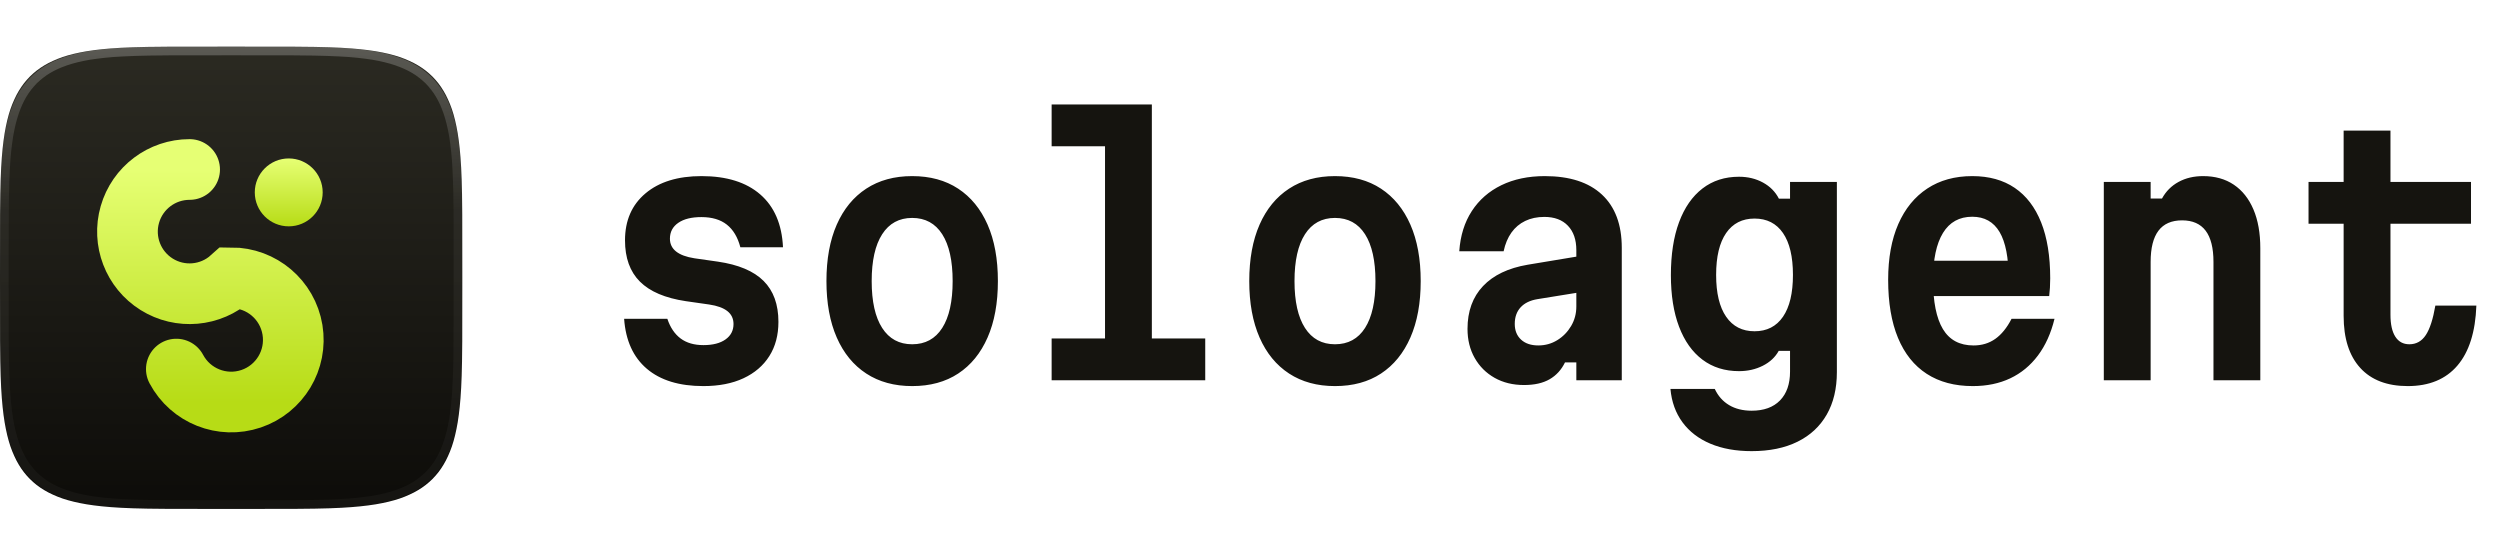
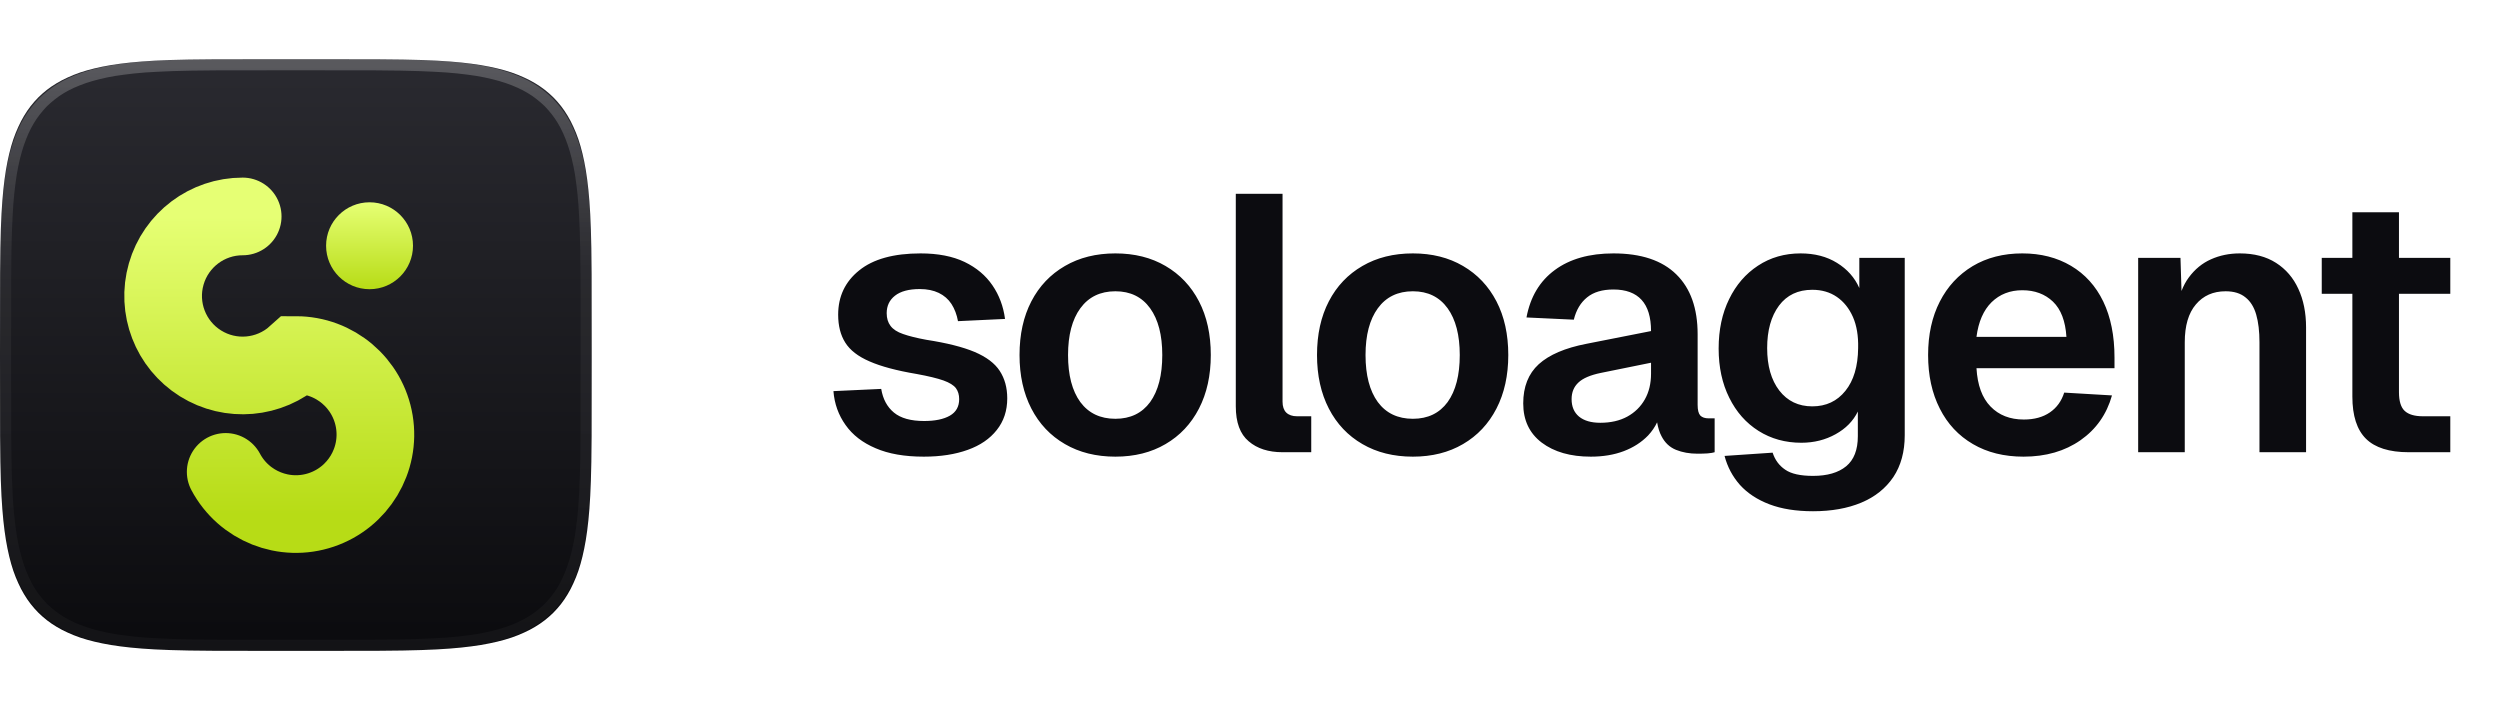
- <svg xmlns="http://www.w3.org/2000/svg" viewBox="0 0 216.3 48" width="216" height="48">
+ <svg xmlns="http://www.w3.org/2000/svg" viewBox="0 0 169 48" width="169" height="48">
  <g transform="translate(0 4) scale(0.625)">
    <defs>
      <linearGradient id="lg-tile" x1="0" y1="0" x2="0" y2="1">
-         <stop offset="0" stop-color="#2b2a22" />
-         <stop offset="1" stop-color="#0d0c09" />
+         <stop offset="0" stop-color="#2a2a30" />
+         <stop offset="1" stop-color="#0b0b0e" />
      </linearGradient>
      <linearGradient id="lg-rim" x1="0" y1="0" x2="0" y2="1">
        <stop offset="0" stop-color="#fff" stop-opacity="0.22" />
        <stop offset="0.35" stop-color="#fff" stop-opacity="0.05" />
        <stop offset="1" stop-color="#fff" stop-opacity="0.03" />
      </linearGradient>
      <linearGradient id="lg-lime" x1="0" y1="0" x2="0" y2="1">
        <stop offset="0" stop-color="#e6ff74" />
        <stop offset="1" stop-color="#b7dc16" />
      </linearGradient>
    </defs>
    <path d="M64.00 32.00 L63.99 40.76 L63.96 43.56 L63.91 45.59 L63.84 47.24 L63.75 48.64 L63.64 49.88 L63.51 50.99 L63.36 52.01 L63.19 52.93 L63.00 53.79 L62.79 54.59 L62.56 55.33 L62.30 56.03 L62.02 56.68 L61.72 57.30 L61.40 57.87 L61.05 58.42 L60.68 58.93 L60.28 59.41 L59.86 59.86 L59.41 60.28 L58.93 60.68 L58.42 61.05 L57.87 61.40 L57.30 61.72 L56.68 62.02 L56.03 62.30 L55.33 62.56 L54.59 62.79 L53.79 63.00 L52.93 63.19 L52.01 63.36 L50.99 63.51 L49.88 63.64 L48.64 63.75 L47.24 63.84 L45.59 63.91 L43.56 63.96 L40.76 63.99 L32.00 64.00 L23.24 63.99 L20.44 63.96 L18.41 63.91 L16.76 63.84 L15.36 63.75 L14.12 63.64 L13.01 63.51 L11.99 63.36 L11.07 63.19 L10.21 63.00 L9.41 62.79 L8.67 62.56 L7.97 62.30 L7.32 62.02 L6.70 61.72 L6.13 61.40 L5.58 61.05 L5.07 60.68 L4.59 60.28 L4.14 59.86 L3.72 59.41 L3.32 58.93 L2.95 58.42 L2.60 57.87 L2.28 57.30 L1.98 56.68 L1.70 56.03 L1.44 55.33 L1.21 54.59 L1.00 53.79 L0.81 52.93 L0.64 52.01 L0.49 50.99 L0.36 49.88 L0.25 48.64 L0.16 47.24 L0.09 45.59 L0.04 43.56 L0.01 40.76 L0.00 32.00 L0.01 23.24 L0.04 20.44 L0.09 18.41 L0.16 16.76 L0.25 15.36 L0.36 14.12 L0.49 13.01 L0.64 11.99 L0.81 11.07 L1.00 10.21 L1.21 9.41 L1.44 8.67 L1.70 7.97 L1.98 7.32 L2.28 6.70 L2.60 6.13 L2.95 5.58 L3.32 5.07 L3.72 4.59 L4.14 4.14 L4.59 3.72 L5.07 3.32 L5.58 2.95 L6.13 2.60 L6.70 2.28 L7.32 1.98 L7.97 1.70 L8.67 1.44 L9.41 1.21 L10.21 1.00 L11.07 0.81 L11.99 0.64 L13.01 0.49 L14.12 0.36 L15.36 0.25 L16.76 0.16 L18.41 0.09 L20.44 0.04 L23.24 0.01 L32.00 0.00 L40.76 0.01 L43.56 0.04 L45.59 0.09 L47.24 0.16 L48.64 0.25 L49.88 0.36 L50.99 0.49 L52.01 0.64 L52.93 0.81 L53.79 1.00 L54.59 1.21 L55.33 1.44 L56.03 1.70 L56.68 1.98 L57.30 2.28 L57.87 2.60 L58.42 2.95 L58.93 3.32 L59.41 3.72 L59.86 4.14 L60.28 4.59 L60.68 5.07 L61.05 5.58 L61.40 6.13 L61.72 6.70 L62.02 7.32 L62.30 7.97 L62.56 8.67 L62.79 9.41 L63.00 10.21 L63.19 11.07 L63.36 11.99 L63.51 13.01 L63.64 14.12 L63.75 15.36 L63.84 16.76 L63.91 18.41 L63.96 20.44 L63.99 23.24Z" fill="url(#lg-tile)" />
    <path d="M63.40 32.00 L63.39 40.60 L63.36 43.34 L63.31 45.34 L63.24 46.95 L63.16 48.33 L63.05 49.55 L62.92 50.64 L62.78 51.63 L62.61 52.54 L62.42 53.38 L62.21 54.17 L61.98 54.90 L61.73 55.58 L61.46 56.22 L61.17 56.82 L60.85 57.39 L60.51 57.92 L60.14 58.42 L59.75 58.89 L59.34 59.34 L58.89 59.75 L58.42 60.14 L57.92 60.51 L57.39 60.85 L56.82 61.17 L56.22 61.46 L55.58 61.73 L54.90 61.98 L54.17 62.21 L53.38 62.42 L52.54 62.61 L51.63 62.78 L50.64 62.92 L49.55 63.05 L48.33 63.16 L46.95 63.24 L45.34 63.31 L43.34 63.36 L40.60 63.39 L32.00 63.40 L23.40 63.39 L20.66 63.36 L18.66 63.31 L17.05 63.24 L15.67 63.16 L14.45 63.05 L13.36 62.92 L12.37 62.78 L11.46 62.61 L10.62 62.42 L9.83 62.21 L9.10 61.98 L8.42 61.73 L7.78 61.46 L7.18 61.17 L6.61 60.85 L6.08 60.51 L5.58 60.14 L5.11 59.75 L4.66 59.34 L4.25 58.89 L3.86 58.42 L3.49 57.92 L3.15 57.39 L2.83 56.82 L2.54 56.22 L2.27 55.58 L2.02 54.90 L1.79 54.17 L1.58 53.38 L1.39 52.54 L1.22 51.63 L1.08 50.64 L0.95 49.55 L0.84 48.33 L0.76 46.95 L0.69 45.34 L0.64 43.34 L0.61 40.60 L0.60 32.00 L0.61 23.40 L0.64 20.66 L0.69 18.66 L0.76 17.05 L0.84 15.67 L0.95 14.45 L1.08 13.36 L1.22 12.37 L1.39 11.46 L1.58 10.62 L1.79 9.83 L2.02 9.10 L2.27 8.42 L2.54 7.78 L2.83 7.18 L3.15 6.61 L3.49 6.08 L3.86 5.58 L4.25 5.11 L4.66 4.66 L5.11 4.25 L5.58 3.86 L6.08 3.49 L6.61 3.15 L7.18 2.83 L7.78 2.54 L8.42 2.27 L9.10 2.02 L9.83 1.79 L10.62 1.58 L11.46 1.39 L12.37 1.22 L13.36 1.08 L14.45 0.95 L15.67 0.84 L17.05 0.76 L18.66 0.69 L20.66 0.64 L23.40 0.61 L32.00 0.60 L40.60 0.61 L43.34 0.64 L45.34 0.69 L46.95 0.76 L48.33 0.84 L49.55 0.95 L50.64 1.08 L51.63 1.22 L52.54 1.39 L53.38 1.58 L54.17 1.79 L54.90 2.02 L55.58 2.27 L56.22 2.54 L56.82 2.83 L57.39 3.15 L57.92 3.49 L58.42 3.86 L58.89 4.25 L59.34 4.66 L59.75 5.11 L60.14 5.58 L60.51 6.08 L60.85 6.61 L61.17 7.18 L61.46 7.78 L61.73 8.42 L61.98 9.10 L62.21 9.83 L62.42 10.62 L62.61 11.46 L62.78 12.37 L62.92 13.36 L63.05 14.45 L63.16 15.67 L63.24 17.05 L63.31 18.66 L63.36 20.66 L63.39 23.40Z" fill="none" stroke="url(#lg-rim)" stroke-width="1.2" />
    <path d="M26.25 17.01 A8.6 8.6 0 1 0 32 32.00 A8.6 8.6 0 1 1 24.41 44.64" fill="none" stroke="url(#lg-lime)" stroke-width="8.4" stroke-linecap="round" />
    <circle cx="39.97" cy="20.18" r="4.7" fill="url(#lg-lime)" />
  </g>
-   <path fill="#15140f" transform="matrix(0.02814 0 0 0.02814 51.484 32.866)" d="M222.304 -188.857Q235.809 -148.629 263.18 -128.333Q290.551 -108.038 333.236 -108.038Q376.617 -108.038 401.164 -125.505Q425.712 -142.972 425.712 -172.876Q425.712 -197.476 407.059 -212.409Q388.407 -227.343 350.874 -232.895L278.894 -243.2Q184.018 -257.371 138.056 -303.186Q92.095 -349 92.095 -430.2Q92.095 -521.686 155.161 -574.671Q218.227 -627.657 327.332 -627.657Q443.217 -627.657 508.055 -571.252Q572.893 -514.848 577.864 -408.857H446.778Q434.588 -455.248 405.212 -478.462Q375.836 -501.676 326.989 -501.676Q281.447 -501.676 255.818 -483.967Q230.19 -466.257 230.19 -435.219Q230.19 -411.124 249.004 -396.019Q267.818 -380.914 305.37 -375.038L377.351 -364.733Q472.56 -350.886 518.183 -305.395Q563.807 -259.905 563.807 -179.514Q563.807 -118.476 535.845 -74.314Q507.883 -30.152 456.312 -6.105Q404.741 17.943 332.894 17.943Q221.837 17.943 159.175 -35.371Q96.514 -88.686 89.39 -188.857ZM975.053 17.943Q892.97 17.943 833.899 -20.619Q774.828 -59.181 743.128 -131.448Q711.428 -203.715 711.428 -304.857Q711.428 -406.323 743.128 -478.428Q774.828 -550.534 833.833 -589.095Q892.839 -627.657 974.908 -627.657Q1057.703 -627.657 1116.436 -589.095Q1175.169 -550.534 1206.869 -478.428Q1238.569 -406.323 1238.569 -304.857Q1238.569 -203.715 1206.869 -131.448Q1175.169 -59.181 1116.516 -20.619Q1057.863 17.943 975.053 17.943ZM974.998 -110.629Q1035.388 -110.629 1067.426 -160.791Q1099.464 -210.954 1099.464 -304.857Q1099.464 -398.76 1067.426 -448.923Q1035.388 -499.086 974.998 -499.086Q915.019 -499.086 882.776 -448.923Q850.533 -398.76 850.533 -304.857Q850.533 -210.954 882.776 -160.791Q915.019 -110.629 974.998 -110.629ZM1403.809 -848.0H1711.951V-128.572H1876.093V0.0H1403.809V-128.572H1567.951V-719.428H1403.809ZM2275.053 17.943Q2192.97 17.943 2133.899 -20.619Q2074.828 -59.181 2043.128 -131.448Q2011.428 -203.715 2011.428 -304.857Q2011.428 -406.323 2043.128 -478.428Q2074.828 -550.534 2133.833 -589.095Q2192.839 -627.657 2274.908 -627.657Q2357.703 -627.657 2416.436 -589.095Q2475.169 -550.534 2506.869 -478.428Q2538.569 -406.323 2538.569 -304.857Q2538.569 -203.715 2506.869 -131.448Q2475.169 -59.181 2416.516 -20.619Q2357.863 17.943 2275.053 17.943ZM2274.998 -110.629Q2335.388 -110.629 2367.426 -160.791Q2399.464 -210.954 2399.464 -304.857Q2399.464 -398.76 2367.426 -448.923Q2335.388 -499.086 2274.998 -499.086Q2215.019 -499.086 2182.776 -448.923Q2150.533 -398.76 2150.533 -304.857Q2150.533 -210.954 2182.776 -160.791Q2215.019 -110.629 2274.998 -110.629ZM3027.426 -381.752V-270.362L2897.923 -249.438Q2863.885 -243.895 2845.818 -224.3Q2827.752 -204.705 2827.752 -173.181Q2827.752 -142.867 2847.09 -124.948Q2866.428 -107.029 2900.208 -107.029Q2932.16 -107.029 2958.536 -123.286Q2984.912 -139.543 3000.998 -166.69Q3017.083 -193.838 3017.083 -226.856V-400.001Q3017.083 -447.962 2991.198 -475.086Q2965.312 -502.21 2918.703 -502.21Q2885.57 -502.21 2859.88 -489.833Q2834.19 -477.457 2817.457 -453.957Q2800.723 -430.457 2793.543 -396.667H2657.142Q2662.133 -468.553 2695.747 -520.229Q2729.361 -571.905 2786.775 -599.781Q2844.189 -627.657 2920.075 -627.657Q3034.703 -627.657 3095.741 -570.886Q3156.779 -514.115 3156.779 -407.315V0.0H3017.083V-54.876H2982.226Q2965.626 -20.762 2934.893 -3.048Q2904.16 14.667 2856.284 14.667Q2804.97 14.667 2765.851 -7.395Q2726.733 -29.457 2704.604 -68.443Q2682.476 -107.428 2682.476 -157.943Q2682.476 -239.143 2730.204 -289.524Q2777.932 -339.905 2867.685 -355.229ZM3818.131 -24.857Q3818.131 51.076 3786.955 105.533Q3755.779 159.991 3697.165 188.967Q3638.551 217.943 3556.056 217.943Q3483.599 217.943 3429.485 195.2Q3375.371 172.457 3343.609 129.467Q3311.847 86.476 3306.419 26.667H3442.723Q3457.723 59 3486.637 76.329Q3515.551 93.657 3556.056 93.657Q3612.398 93.657 3643.264 62.086Q3674.13 30.514 3674.13 -26.571V-90.247H3639.273Q3623.235 -61.133 3590.312 -44.567Q3557.388 -28.0 3517.274 -28.0Q3451.894 -28.0 3404.942 -63.238Q3357.99 -98.476 3332.89 -164.709Q3307.79 -230.943 3307.79 -323.238Q3307.79 -418.343 3332.89 -485.886Q3357.99 -553.429 3404.942 -589.572Q3451.894 -625.714 3517.274 -625.714Q3558.226 -625.714 3590.978 -607.833Q3623.73 -589.953 3639.921 -558.21H3674.13V-609.714H3818.131ZM3446.895 -323.886Q3446.895 -239.933 3477.671 -195.281Q3508.447 -150.629 3564.989 -150.629Q3621.855 -150.629 3652.469 -195.281Q3683.083 -239.933 3683.083 -323.886Q3683.083 -408.162 3652.469 -452.652Q3621.855 -497.143 3564.989 -497.143Q3508.447 -497.143 3477.671 -452.652Q3446.895 -408.162 3446.895 -323.886ZM4084.314 -367.467H4395.645L4346.159 -313Q4346.159 -408.819 4318.412 -455.771Q4290.664 -502.724 4234.379 -502.724Q4174.837 -502.724 4144.361 -452.919Q4113.885 -403.114 4113.885 -308.886Q4113.885 -207.476 4144.199 -157.233Q4174.513 -106.991 4238.341 -106.991Q4276.712 -106.991 4305.336 -127.295Q4333.959 -147.6 4355.159 -188.857H4487.254Q4470.997 -122.267 4436.24 -75.981Q4401.483 -29.695 4351.146 -5.876Q4300.808 17.943 4236.075 17.943Q4152.532 17.943 4094.37 -19.786Q4036.209 -57.514 4006.009 -130.395Q3975.809 -203.276 3975.809 -308.886Q3975.809 -409.153 4007.004 -480.262Q4038.199 -551.372 4096.185 -589.514Q4154.17 -627.657 4234.379 -627.657Q4311.731 -627.657 4365.041 -591.453Q4418.35 -555.248 4446.207 -485.238Q4474.064 -415.229 4474.064 -313.343Q4474.064 -297.61 4473.24 -284.605Q4472.416 -271.6 4470.931 -258.819H4084.314ZM4638.857 0.0V-609.714H4782.857V-558.629H4817.714Q4835.761 -591.829 4868.571 -609.743Q4901.38 -627.657 4944.132 -627.657Q4999.341 -627.657 5038.555 -601.253Q5077.769 -574.848 5098.898 -525.229Q5120.026 -475.61 5120.026 -406.23V0.0H4976.026V-363.924Q4976.026 -427.924 4951.983 -459.771Q4927.941 -491.619 4879.522 -491.619Q4830.942 -491.619 4806.899 -459.771Q4782.857 -427.924 4782.857 -363.924V0.0ZM5520.228 -767.657V-609.714H5767.845V-481.143H5520.228V-201.428Q5520.228 -157.295 5535.175 -133.962Q5550.122 -110.629 5578.303 -110.629Q5610.182 -110.629 5628.866 -138.924Q5647.55 -167.219 5658.207 -229.429H5784.34Q5779.928 -108.121 5726.019 -45.089Q5672.109 17.943 5573.331 17.943Q5478.185 17.943 5427.206 -38.067Q5376.227 -94.076 5376.227 -198V-481.143H5268.304V-609.714H5376.227V-767.657Z" />
+   <path fill="#0c0c10" d="M62.45 30.87L62.45 30.87Q60.50 30.87 59.19 30.30Q57.87 29.74 57.16 28.73Q56.44 27.72 56.34 26.44L56.34 26.44L59.57 26.29Q59.74 27.32 60.43 27.89Q61.12 28.46 62.47 28.46L62.47 28.46Q63.58 28.46 64.21 28.10Q64.84 27.74 64.84 26.98L64.84 26.98Q64.84 26.54 64.62 26.24Q64.39 25.94 63.78 25.72Q63.16 25.50 61.96 25.28L61.96 25.28Q59.94 24.94 58.78 24.43Q57.62 23.93 57.14 23.16Q56.66 22.40 56.66 21.27L56.66 21.27Q56.66 19.42 58.08 18.28Q59.50 17.13 62.23 17.13L62.23 17.13Q64 17.13 65.21 17.71Q66.41 18.29 67.09 19.29Q67.77 20.28 67.94 21.56L67.94 21.56L64.76 21.71Q64.64 21.05 64.32 20.55Q64 20.06 63.46 19.80Q62.92 19.54 62.18 19.54L62.18 19.54Q61.07 19.54 60.50 19.99Q59.94 20.43 59.94 21.17L59.94 21.17Q59.94 21.69 60.20 22.03Q60.46 22.38 61.05 22.58Q61.64 22.79 62.62 22.97L62.62 22.97Q64.69 23.29 65.88 23.79Q67.08 24.30 67.58 25.07Q68.09 25.85 68.09 26.93L68.09 26.93Q68.09 28.18 67.38 29.07Q66.68 29.96 65.42 30.41Q64.15 30.87 62.45 30.87ZM75.40 30.87L75.40 30.87Q73.45 30.87 71.99 30.02Q70.52 29.17 69.72 27.62Q68.92 26.07 68.92 24L68.92 24Q68.92 21.91 69.72 20.37Q70.52 18.83 71.99 17.98Q73.45 17.13 75.40 17.13L75.40 17.13Q77.34 17.13 78.79 17.98Q80.25 18.83 81.05 20.37Q81.85 21.91 81.85 24L81.85 24Q81.85 26.07 81.05 27.62Q80.25 29.17 78.79 30.02Q77.34 30.87 75.40 30.87ZM75.40 28.31L75.40 28.31Q76.92 28.31 77.75 27.18Q78.57 26.04 78.57 24L78.57 24Q78.57 21.98 77.75 20.84Q76.92 19.69 75.40 19.69L75.40 19.69Q73.87 19.69 73.03 20.84Q72.20 21.98 72.20 24L72.20 24Q72.20 26.04 73.03 27.18Q73.87 28.31 75.40 28.31ZM88.64 30.57L86.70 30.57Q85.27 30.57 84.41 29.83Q83.54 29.10 83.54 27.47L83.54 27.47L83.54 13.10L86.70 13.10L86.70 27.15Q86.70 27.64 86.95 27.89Q87.21 28.14 87.68 28.14L87.68 28.14L88.64 28.14L88.64 30.57ZM95.51 30.87L95.51 30.87Q93.56 30.87 92.10 30.02Q90.63 29.17 89.83 27.62Q89.03 26.07 89.03 24L89.03 24Q89.03 21.91 89.83 20.37Q90.63 18.83 92.10 17.98Q93.56 17.13 95.51 17.13L95.51 17.13Q97.45 17.13 98.90 17.98Q100.36 18.83 101.16 20.37Q101.96 21.91 101.96 24L101.96 24Q101.96 26.07 101.16 27.62Q100.36 29.17 98.90 30.02Q97.45 30.87 95.51 30.87ZM95.51 28.31L95.51 28.31Q97.03 28.31 97.86 27.18Q98.68 26.04 98.68 24L98.68 24Q98.68 21.98 97.86 20.84Q97.03 19.69 95.51 19.69L95.51 19.69Q93.98 19.69 93.14 20.84Q92.31 21.98 92.31 24L92.31 24Q92.31 26.04 93.14 27.18Q93.98 28.31 95.51 28.31ZM107.54 30.87L107.54 30.87Q105.48 30.87 104.22 29.92Q102.97 28.97 102.97 27.27Q102.97 25.58 104.02 24.62Q105.08 23.66 107.25 23.24L107.25 23.24L111.61 22.38Q111.61 20.97 110.97 20.27Q110.33 19.57 109.07 19.57L109.07 19.57Q107.94 19.57 107.29 20.10Q106.63 20.63 106.39 21.61L106.39 21.61L103.19 21.46Q103.58 19.37 105.11 18.25Q106.63 17.13 109.07 17.13L109.07 17.13Q111.88 17.13 113.32 18.55Q114.76 19.96 114.76 22.60L114.76 22.60L114.76 27.37Q114.76 27.89 114.94 28.09Q115.13 28.28 115.50 28.28L115.50 28.28L115.91 28.28L115.91 30.57Q115.77 30.62 115.43 30.65Q115.10 30.67 114.76 30.67L114.76 30.67Q113.94 30.67 113.30 30.41Q112.66 30.15 112.32 29.49L112.32 29.49Q112.12 29.12 112.02 28.55L112.02 28.55Q111.80 29.02 111.41 29.44L111.41 29.44Q110.74 30.13 109.76 30.50Q108.78 30.87 107.54 30.87ZM108.18 28.58L108.18 28.58Q109.24 28.58 110.01 28.16Q110.77 27.74 111.19 27.00Q111.61 26.26 111.61 25.26L111.61 25.26L111.61 24.52L108.21 25.21Q107.15 25.43 106.70 25.86Q106.24 26.29 106.24 26.98L106.24 26.98Q106.24 27.74 106.74 28.16Q107.25 28.58 108.18 28.58ZM122.56 34.56L122.56 34.56Q120.84 34.56 119.61 34.09Q118.38 33.62 117.62 32.78Q116.87 31.93 116.58 30.82L116.58 30.82L119.83 30.60Q120.07 31.34 120.68 31.75Q121.28 32.17 122.56 32.17L122.56 32.17Q124.01 32.17 124.80 31.52Q125.59 30.87 125.59 29.49L125.59 29.49L125.59 27.82Q125.12 28.78 124.09 29.35Q123.05 29.93 121.77 29.93L121.77 29.93Q120.15 29.93 118.88 29.13Q117.61 28.33 116.90 26.89Q116.18 25.45 116.18 23.56L116.18 23.56Q116.18 21.66 116.89 20.22Q117.59 18.78 118.84 17.96Q120.10 17.13 121.72 17.13L121.72 17.13Q123.15 17.13 124.18 17.77Q125.22 18.41 125.69 19.47L125.69 19.47L125.69 17.43L128.76 17.43L128.76 29.42Q128.76 31.09 127.99 32.25Q127.21 33.40 125.82 33.98Q124.43 34.56 122.56 34.56ZM122.51 27.47L122.51 27.47Q123.91 27.47 124.75 26.42Q125.59 25.38 125.61 23.53L125.61 23.53Q125.64 22.30 125.26 21.43Q124.87 20.55 124.17 20.07Q123.47 19.59 122.51 19.59L122.51 19.59Q121.06 19.59 120.26 20.66Q119.46 21.74 119.46 23.53L119.46 23.53Q119.46 25.33 120.28 26.40Q121.11 27.47 122.51 27.47ZM136.79 30.87L136.79 30.87Q134.82 30.87 133.37 30.02Q131.91 29.17 131.13 27.62Q130.34 26.07 130.34 24L130.34 24Q130.34 21.93 131.13 20.39Q131.91 18.86 133.35 17.99Q134.79 17.13 136.71 17.13L136.71 17.13Q138.58 17.13 140 17.97Q141.42 18.81 142.18 20.38Q142.94 21.96 142.94 24.17L142.94 24.17L142.94 24.89L133.61 24.89Q133.71 26.61 134.56 27.48Q135.41 28.36 136.81 28.36L136.81 28.36Q137.87 28.36 138.57 27.88Q139.27 27.40 139.54 26.54L139.54 26.54L142.77 26.73Q142.23 28.65 140.64 29.76Q139.05 30.87 136.79 30.87ZM133.61 22.77L133.61 22.77L139.69 22.77Q139.59 21.17 138.78 20.39Q137.97 19.62 136.71 19.62L136.71 19.62Q135.46 19.62 134.63 20.43Q133.81 21.24 133.61 22.77ZM147.69 30.57L144.54 30.57L144.54 17.43L147.40 17.43L147.47 19.67Q147.67 19.15 147.96 18.76L147.96 18.76Q148.58 17.92 149.46 17.53Q150.35 17.13 151.41 17.13L151.41 17.13Q152.86 17.13 153.86 17.77Q154.86 18.41 155.37 19.53Q155.89 20.65 155.89 22.13L155.89 22.13L155.89 30.57L152.74 30.57L152.74 23.14Q152.74 22.03 152.52 21.27Q152.30 20.50 151.79 20.10Q151.29 19.69 150.45 19.69L150.45 19.69Q149.19 19.69 148.44 20.58Q147.69 21.46 147.69 23.14L147.69 23.14L147.69 30.57ZM165.64 30.57L162.83 30.57Q160.86 30.57 159.94 29.66Q159.02 28.75 159.02 26.81L159.02 26.81L159.02 19.86L156.95 19.86L156.95 17.43L159.02 17.43L159.02 14.35L162.17 14.35L162.17 17.43L165.64 17.43L165.64 19.86L162.17 19.86L162.17 26.51Q162.17 27.42 162.56 27.78Q162.95 28.14 163.79 28.14L163.79 28.14L165.64 28.14L165.64 30.57Z" />
</svg>
